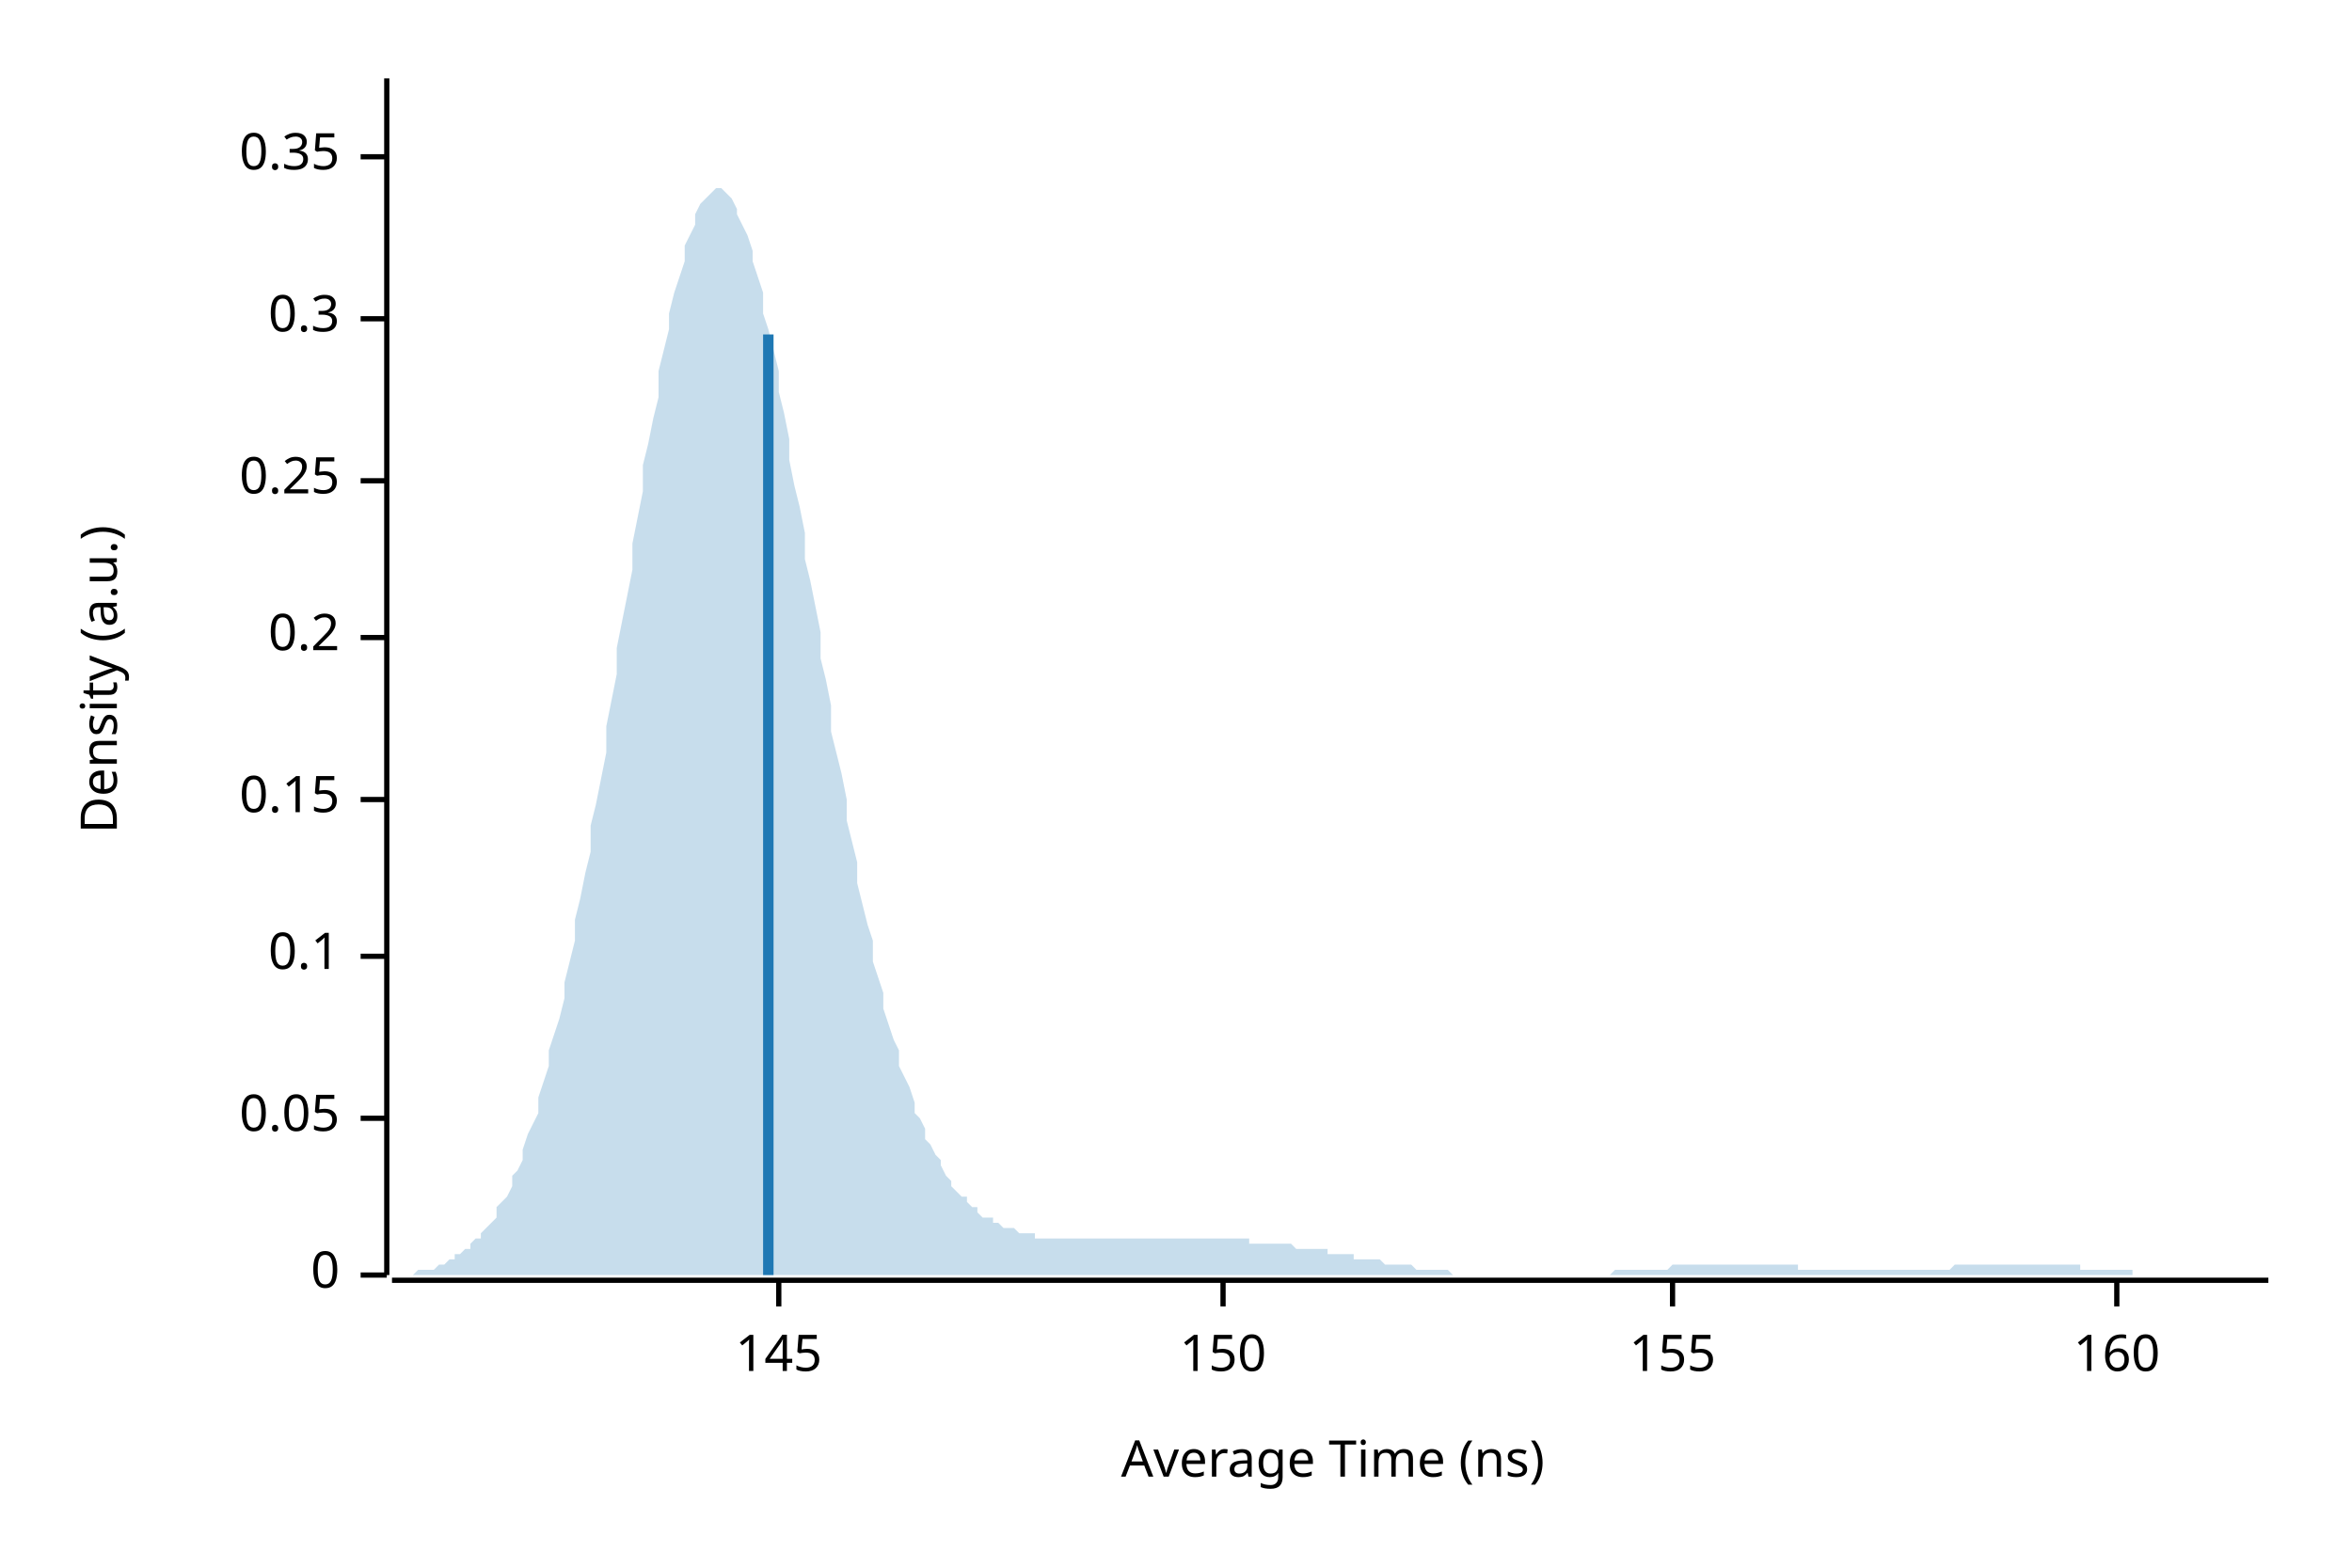
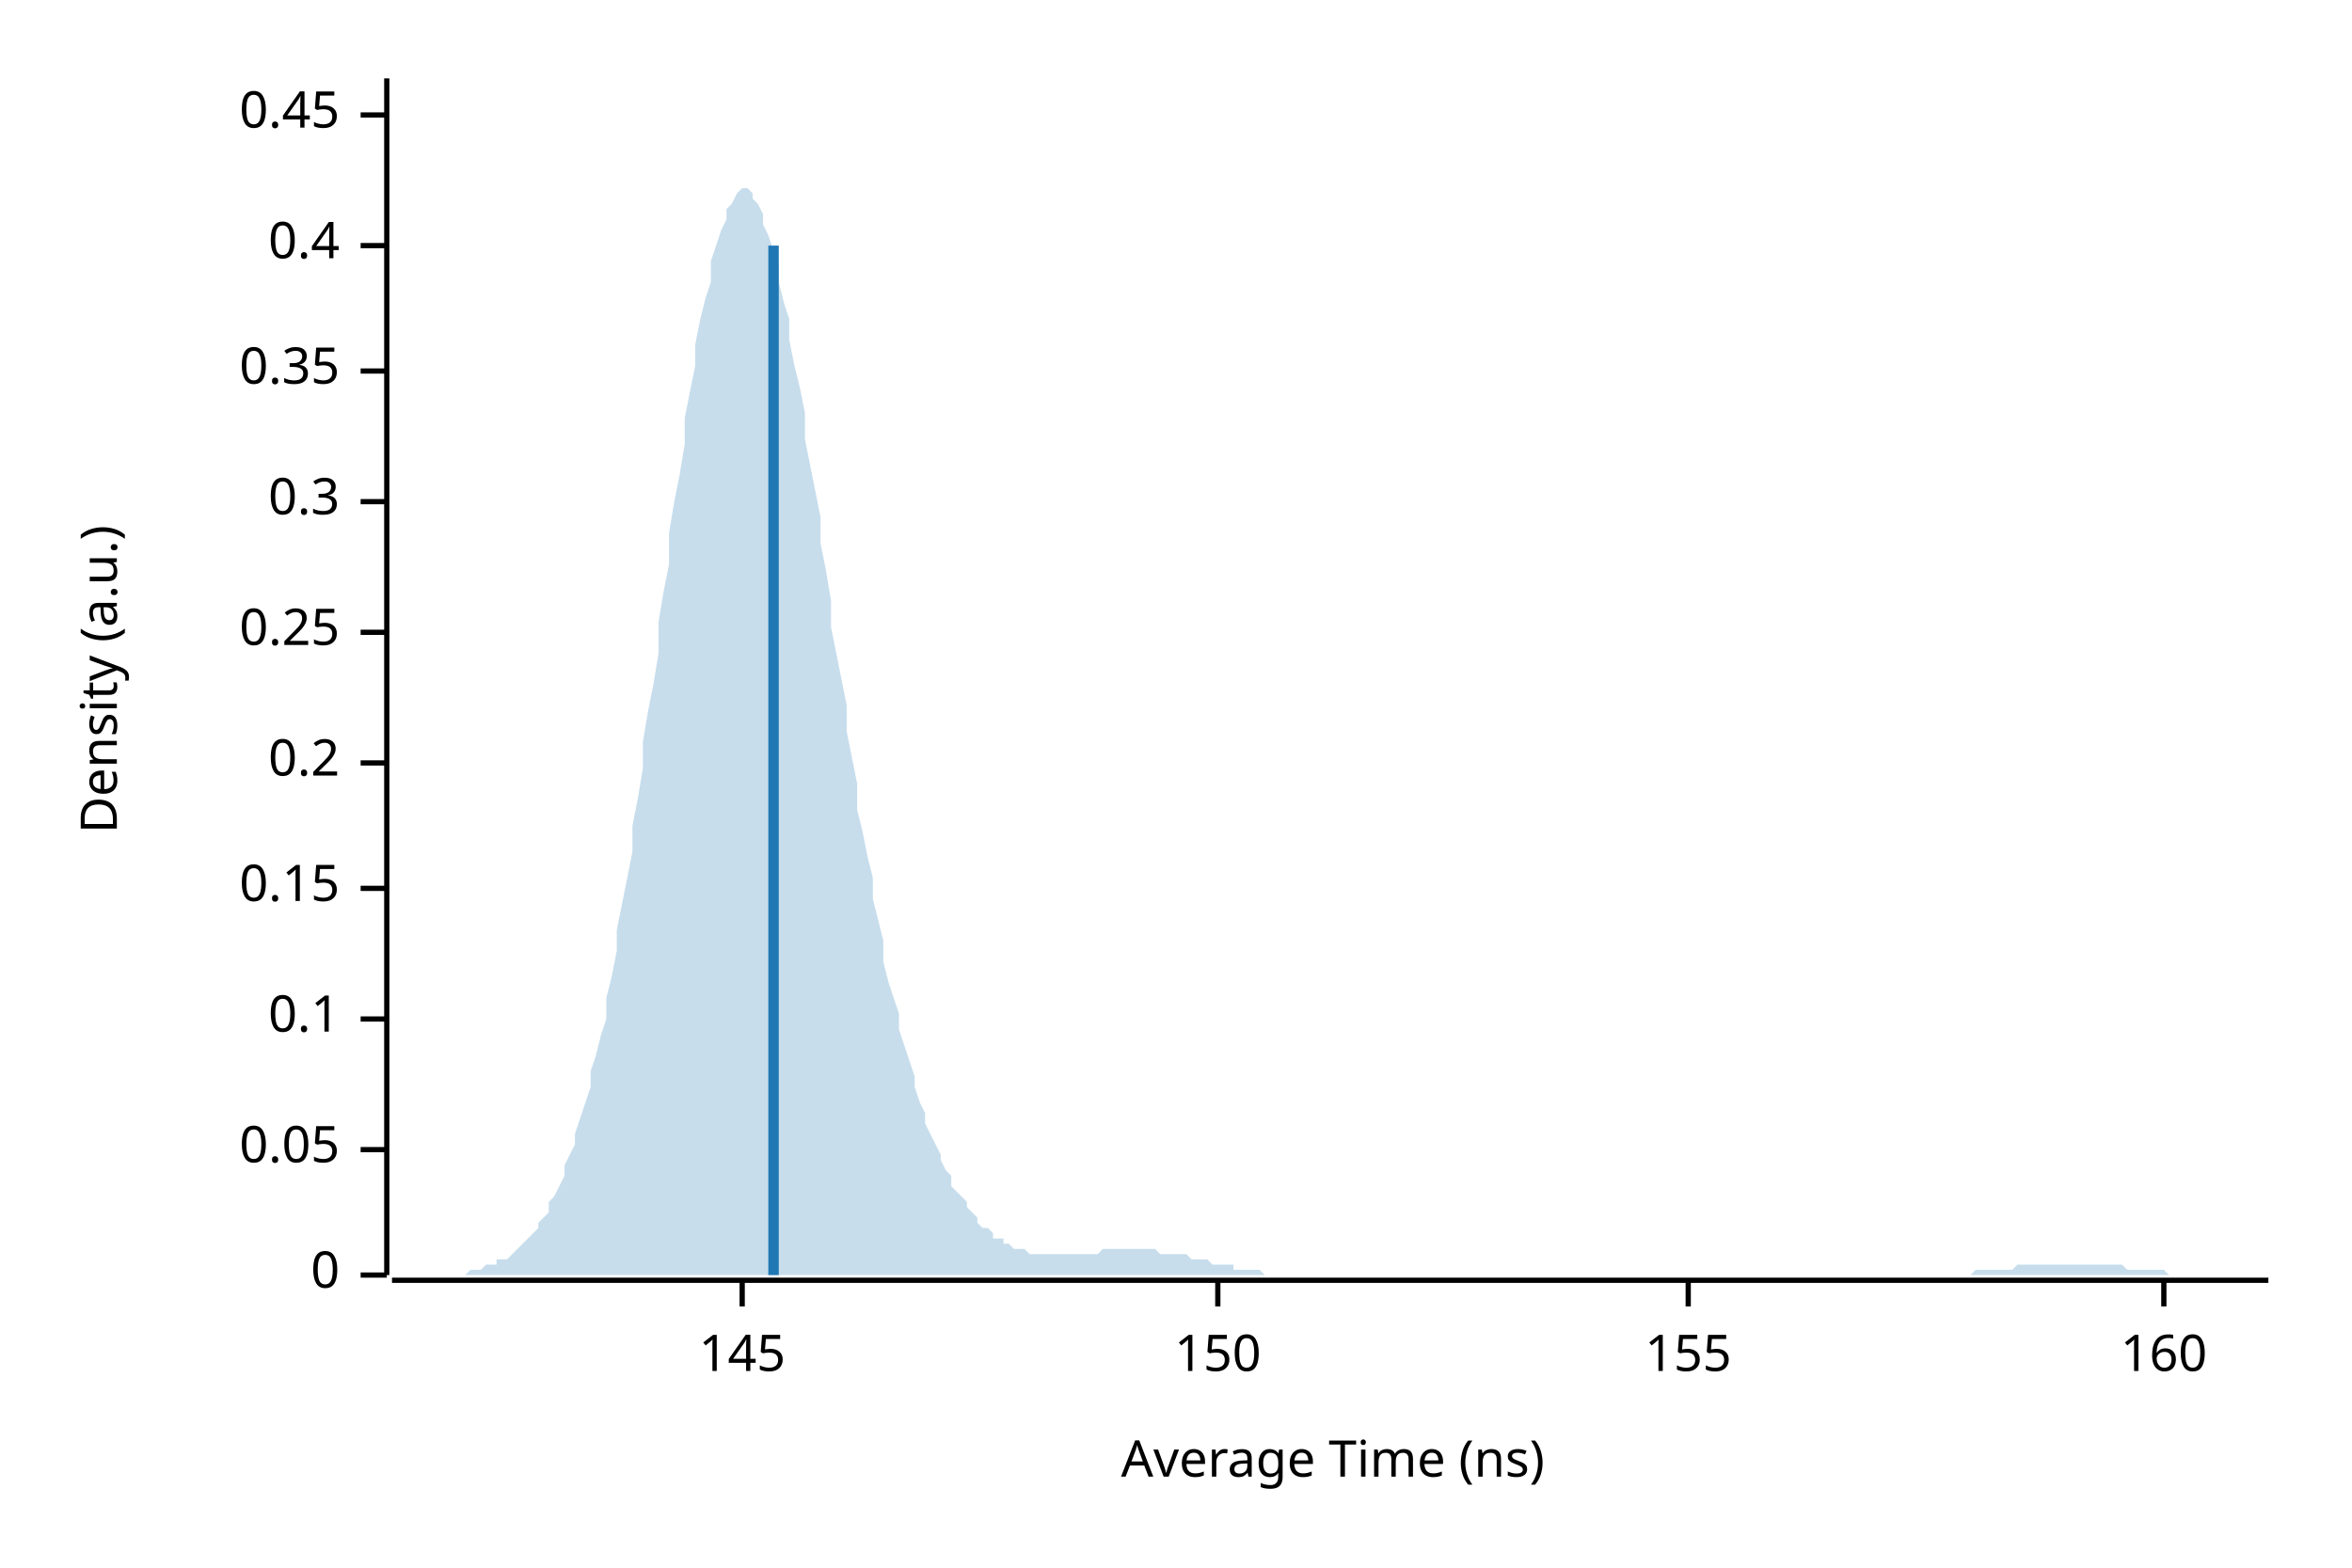
<svg xmlns="http://www.w3.org/2000/svg" width="450" height="300" viewBox="0 0 450 300">
  <text x="15" y="130" dy="0.76em" text-anchor="middle" font-family="sans-serif" font-size="9.677" opacity="1" fill="#000000" transform="rotate(270, 15, 130)">
Density (a.u.)
</text>
  <text x="255" y="285" dy="-0.5ex" text-anchor="middle" font-family="sans-serif" font-size="9.677" opacity="1" fill="#000000">
Average Time (ns)
</text>
  <polyline fill="none" opacity="1" stroke="#000000" stroke-width="1" points="74,15 74,244 " />
  <text x="65" y="244" dy="0.5ex" text-anchor="end" font-family="sans-serif" font-size="9.677" opacity="1" fill="#000000">
0
</text>
  <polyline fill="none" opacity="1" stroke="#000000" stroke-width="1" points="69,244 74,244 " />
-   <text x="65" y="214" dy="0.5ex" text-anchor="end" font-family="sans-serif" font-size="9.677" opacity="1" fill="#000000">
+   <text x="65" y="220" dy="0.5ex" text-anchor="end" font-family="sans-serif" font-size="9.677" opacity="1" fill="#000000">
0.05
</text>
-   <polyline fill="none" opacity="1" stroke="#000000" stroke-width="1" points="69,214 74,214 " />
-   <text x="65" y="183" dy="0.5ex" text-anchor="end" font-family="sans-serif" font-size="9.677" opacity="1" fill="#000000">
+   <polyline fill="none" opacity="1" stroke="#000000" stroke-width="1" points="69,220 74,220 " />
+   <text x="65" y="195" dy="0.5ex" text-anchor="end" font-family="sans-serif" font-size="9.677" opacity="1" fill="#000000">
0.1
</text>
-   <polyline fill="none" opacity="1" stroke="#000000" stroke-width="1" points="69,183 74,183 " />
-   <text x="65" y="153" dy="0.5ex" text-anchor="end" font-family="sans-serif" font-size="9.677" opacity="1" fill="#000000">
+   <polyline fill="none" opacity="1" stroke="#000000" stroke-width="1" points="69,195 74,195 " />
+   <text x="65" y="170" dy="0.5ex" text-anchor="end" font-family="sans-serif" font-size="9.677" opacity="1" fill="#000000">
0.15
</text>
-   <polyline fill="none" opacity="1" stroke="#000000" stroke-width="1" points="69,153 74,153 " />
-   <text x="65" y="122" dy="0.5ex" text-anchor="end" font-family="sans-serif" font-size="9.677" opacity="1" fill="#000000">
+   <polyline fill="none" opacity="1" stroke="#000000" stroke-width="1" points="69,170 74,170 " />
+   <text x="65" y="146" dy="0.5ex" text-anchor="end" font-family="sans-serif" font-size="9.677" opacity="1" fill="#000000">
0.2
</text>
-   <polyline fill="none" opacity="1" stroke="#000000" stroke-width="1" points="69,122 74,122 " />
-   <text x="65" y="92" dy="0.5ex" text-anchor="end" font-family="sans-serif" font-size="9.677" opacity="1" fill="#000000">
+   <polyline fill="none" opacity="1" stroke="#000000" stroke-width="1" points="69,146 74,146 " />
+   <text x="65" y="121" dy="0.5ex" text-anchor="end" font-family="sans-serif" font-size="9.677" opacity="1" fill="#000000">
0.25
</text>
-   <polyline fill="none" opacity="1" stroke="#000000" stroke-width="1" points="69,92 74,92 " />
-   <text x="65" y="61" dy="0.5ex" text-anchor="end" font-family="sans-serif" font-size="9.677" opacity="1" fill="#000000">
+   <polyline fill="none" opacity="1" stroke="#000000" stroke-width="1" points="69,121 74,121 " />
+   <text x="65" y="96" dy="0.5ex" text-anchor="end" font-family="sans-serif" font-size="9.677" opacity="1" fill="#000000">
0.3
</text>
-   <polyline fill="none" opacity="1" stroke="#000000" stroke-width="1" points="69,61 74,61 " />
-   <text x="65" y="30" dy="0.5ex" text-anchor="end" font-family="sans-serif" font-size="9.677" opacity="1" fill="#000000">
+   <polyline fill="none" opacity="1" stroke="#000000" stroke-width="1" points="69,96 74,96 " />
+   <text x="65" y="71" dy="0.5ex" text-anchor="end" font-family="sans-serif" font-size="9.677" opacity="1" fill="#000000">
0.35
</text>
-   <polyline fill="none" opacity="1" stroke="#000000" stroke-width="1" points="69,30 74,30 " />
+   <polyline fill="none" opacity="1" stroke="#000000" stroke-width="1" points="69,71 74,71 " />
+   <text x="65" y="47" dy="0.5ex" text-anchor="end" font-family="sans-serif" font-size="9.677" opacity="1" fill="#000000">
+ 0.4
+ </text>
+   <polyline fill="none" opacity="1" stroke="#000000" stroke-width="1" points="69,47 74,47 " />
+   <text x="65" y="22" dy="0.5ex" text-anchor="end" font-family="sans-serif" font-size="9.677" opacity="1" fill="#000000">
+ 0.45
+ </text>
+   <polyline fill="none" opacity="1" stroke="#000000" stroke-width="1" points="69,22 74,22 " />
  <polyline fill="none" opacity="1" stroke="#000000" stroke-width="1" points="75,245 434,245 " />
-   <text x="149" y="255" dy="0.76em" text-anchor="middle" font-family="sans-serif" font-size="9.677" opacity="1" fill="#000000">
+   <text x="142" y="255" dy="0.76em" text-anchor="middle" font-family="sans-serif" font-size="9.677" opacity="1" fill="#000000">
145
</text>
-   <polyline fill="none" opacity="1" stroke="#000000" stroke-width="1" points="149,245 149,250 " />
-   <text x="234" y="255" dy="0.76em" text-anchor="middle" font-family="sans-serif" font-size="9.677" opacity="1" fill="#000000">
+   <polyline fill="none" opacity="1" stroke="#000000" stroke-width="1" points="142,245 142,250 " />
+   <text x="233" y="255" dy="0.76em" text-anchor="middle" font-family="sans-serif" font-size="9.677" opacity="1" fill="#000000">
150
</text>
-   <polyline fill="none" opacity="1" stroke="#000000" stroke-width="1" points="234,245 234,250 " />
-   <text x="320" y="255" dy="0.76em" text-anchor="middle" font-family="sans-serif" font-size="9.677" opacity="1" fill="#000000">
+   <polyline fill="none" opacity="1" stroke="#000000" stroke-width="1" points="233,245 233,250 " />
+   <text x="323" y="255" dy="0.76em" text-anchor="middle" font-family="sans-serif" font-size="9.677" opacity="1" fill="#000000">
155
</text>
-   <polyline fill="none" opacity="1" stroke="#000000" stroke-width="1" points="320,245 320,250 " />
-   <text x="405" y="255" dy="0.76em" text-anchor="middle" font-family="sans-serif" font-size="9.677" opacity="1" fill="#000000">
+   <polyline fill="none" opacity="1" stroke="#000000" stroke-width="1" points="323,245 323,250 " />
+   <text x="414" y="255" dy="0.76em" text-anchor="middle" font-family="sans-serif" font-size="9.677" opacity="1" fill="#000000">
160
</text>
-   <polyline fill="none" opacity="1" stroke="#000000" stroke-width="1" points="405,245 405,250 " />
-   <polygon opacity="0.25" fill="#1F78B4" points="75,244 75,244 76,244 77,244 77,244 78,244 79,244 80,243 80,243 81,243 82,243 82,243 83,243 84,242 85,242 85,242 86,241 87,241 87,240 88,240 89,239 90,239 90,238 91,237 92,237 92,236 93,235 94,234 95,233 95,231 96,230 97,229 98,227 98,225 99,224 100,222 100,220 101,217 102,215 103,213 103,210 104,207 105,204 105,201 106,198 107,195 108,191 108,188 109,184 110,180 110,176 111,172 112,167 113,163 113,158 114,154 115,149 116,144 116,139 117,134 118,129 118,124 119,119 120,114 121,109 121,104 122,99 123,94 123,89 124,85 125,80 126,76 126,71 127,67 128,63 128,60 129,56 130,53 131,50 131,47 132,45 133,43 133,41 134,39 135,38 136,37 136,37 137,36 138,36 139,37 139,37 140,38 141,40 141,41 142,43 143,45 144,48 144,50 145,53 146,56 146,60 147,63 148,67 149,71 149,75 150,79 151,84 151,88 152,93 153,97 154,102 154,107 155,111 156,116 157,121 157,126 158,130 159,135 159,140 160,144 161,148 162,153 162,157 163,161 164,165 164,169 165,173 166,177 167,180 167,184 168,187 169,190 169,193 170,196 171,199 172,201 172,204 173,206 174,208 175,211 175,213 176,214 177,216 177,218 178,219 179,221 180,222 180,223 181,225 182,226 182,227 183,228 184,229 185,229 185,230 186,231 187,231 187,232 188,233 189,233 190,233 190,234 191,234 192,235 192,235 193,235 194,235 195,236 195,236 196,236 197,236 198,236 198,237 199,237 200,237 200,237 201,237 202,237 203,237 203,237 204,237 205,237 205,237 206,237 207,237 208,237 208,237 209,237 210,237 210,237 211,237 212,237 213,237 213,237 214,237 215,237 216,237 216,237 217,237 218,237 218,237 219,237 220,237 221,237 221,237 222,237 223,237 223,237 224,237 225,237 226,237 226,237 227,237 228,237 228,237 229,237 230,237 231,237 231,237 232,237 233,237 233,237 234,237 235,237 236,237 236,237 237,237 238,237 239,237 239,238 240,238 241,238 241,238 242,238 243,238 244,238 244,238 245,238 246,238 246,238 247,238 248,239 249,239 249,239 250,239 251,239 251,239 252,239 253,239 254,239 254,240 255,240 256,240 257,240 257,240 258,240 259,240 259,241 260,241 261,241 262,241 262,241 263,241 264,241 264,241 265,242 266,242 267,242 267,242 268,242 269,242 269,242 270,242 271,243 272,243 272,243 273,243 274,243 275,243 275,243 276,243 277,243 277,243 278,244 279,244 280,244 280,244 281,244 282,244 282,244 283,244 284,244 285,244 285,244 286,244 287,244 287,244 288,244 289,244 290,244 290,244 291,244 292,244 292,244 293,244 294,244 295,244 295,244 296,244 297,244 298,244 298,244 299,244 300,244 300,244 301,244 302,244 303,244 303,244 304,244 305,244 305,244 306,244 307,244 308,244 308,244 309,243 310,243 310,243 311,243 312,243 313,243 313,243 314,243 315,243 316,243 316,243 317,243 318,243 318,243 319,243 320,242 321,242 321,242 322,242 323,242 323,242 324,242 325,242 326,242 326,242 327,242 328,242 328,242 329,242 330,242 331,242 331,242 332,242 333,242 333,242 334,242 335,242 336,242 336,242 337,242 338,242 339,242 339,242 340,242 341,242 341,242 342,242 343,242 344,242 344,243 345,243 346,243 346,243 347,243 348,243 349,243 349,243 350,243 351,243 351,243 352,243 353,243 354,243 354,243 355,243 356,243 357,243 357,243 358,243 359,243 359,243 360,243 361,243 362,243 362,243 363,243 364,243 364,243 365,243 366,243 367,243 367,243 368,243 369,243 369,243 370,243 371,243 372,243 372,243 373,243 374,242 375,242 375,242 376,242 377,242 377,242 378,242 379,242 380,242 380,242 381,242 382,242 382,242 383,242 384,242 385,242 385,242 386,242 387,242 387,242 388,242 389,242 390,242 390,242 391,242 392,242 392,242 393,242 394,242 395,242 395,242 396,242 397,242 398,242 398,243 399,243 400,243 400,243 401,243 402,243 403,243 403,243 404,243 405,243 405,243 406,243 407,243 408,243 408,244 409,244 410,244 410,244 411,244 412,244 413,244 413,244 414,244 415,244 416,244 416,244 417,244 418,244 418,244 419,244 420,244 421,244 421,244 422,244 423,244 423,244 424,244 425,244 426,244 426,244 427,244 428,244 428,244 429,244 430,244 431,244 431,244 432,244 433,244 434,244 434,244 75,244 " />
-   <polyline fill="none" opacity="1" stroke="#1F78B4" stroke-width="2" points="147,244 147,64 " />
+   <polyline fill="none" opacity="1" stroke="#000000" stroke-width="1" points="414,245 414,250 " />
+   <polygon opacity="0.25" fill="#1F78B4" points="75,244 75,244 76,244 77,244 77,244 78,244 79,244 80,244 80,244 81,244 82,244 82,244 83,244 84,244 85,244 85,244 86,244 87,244 87,244 88,244 89,244 90,243 90,243 91,243 92,243 92,243 93,242 94,242 95,242 95,241 96,241 97,241 98,240 98,240 99,239 100,238 100,238 101,237 102,236 103,235 103,234 104,233 105,232 105,230 106,229 107,227 108,225 108,223 109,221 110,219 110,217 111,214 112,211 113,208 113,205 114,202 115,198 116,195 116,191 117,187 118,182 118,178 119,173 120,168 121,163 121,158 122,153 123,147 123,142 124,136 125,131 126,125 126,119 127,113 128,108 128,102 129,96 130,91 131,85 131,80 132,75 133,70 133,66 134,61 135,57 136,54 136,50 137,47 138,44 139,42 139,40 140,39 141,37 141,37 142,36 143,36 144,37 144,38 145,39 146,41 146,43 147,45 148,48 149,51 149,54 150,58 151,61 151,65 152,70 153,74 154,79 154,84 155,89 156,94 157,99 157,104 158,109 159,115 159,120 160,125 161,130 162,135 162,140 163,145 164,150 164,155 165,159 166,164 167,168 167,172 168,176 169,180 169,184 170,188 171,191 172,194 172,197 173,200 174,203 175,206 175,208 176,211 177,213 177,215 178,217 179,219 180,221 180,222 181,224 182,225 182,227 183,228 184,229 185,230 185,231 186,232 187,233 187,234 188,235 189,235 190,236 190,237 191,237 192,237 192,238 193,238 194,239 195,239 195,239 196,239 197,240 198,240 198,240 199,240 200,240 200,240 201,240 202,240 203,240 203,240 204,240 205,240 205,240 206,240 207,240 208,240 208,240 209,240 210,240 210,240 211,239 212,239 213,239 213,239 214,239 215,239 216,239 216,239 217,239 218,239 218,239 219,239 220,239 221,239 221,239 222,240 223,240 223,240 224,240 225,240 226,240 226,240 227,240 228,241 228,241 229,241 230,241 231,241 231,241 232,242 233,242 233,242 234,242 235,242 236,242 236,243 237,243 238,243 239,243 239,243 240,243 241,243 241,243 242,244 243,244 244,244 244,244 245,244 246,244 246,244 247,244 248,244 249,244 249,244 250,244 251,244 251,244 252,244 253,244 254,244 254,244 255,244 256,244 257,244 257,244 258,244 259,244 259,244 260,244 261,244 262,244 262,244 263,244 264,244 264,244 265,244 266,244 267,244 267,244 268,244 269,244 269,244 270,244 271,244 272,244 272,244 273,244 274,244 275,244 275,244 276,244 277,244 277,244 278,244 279,244 280,244 280,244 281,244 282,244 282,244 283,244 284,244 285,244 285,244 286,244 287,244 287,244 288,244 289,244 290,244 290,244 291,244 292,244 292,244 293,244 294,244 295,244 295,244 296,244 297,244 298,244 298,244 299,244 300,244 300,244 301,244 302,244 303,244 303,244 304,244 305,244 305,244 306,244 307,244 308,244 308,244 309,244 310,244 310,244 311,244 312,244 313,244 313,244 314,244 315,244 316,244 316,244 317,244 318,244 318,244 319,244 320,244 321,244 321,244 322,244 323,244 323,244 324,244 325,244 326,244 326,244 327,244 328,244 328,244 329,244 330,244 331,244 331,244 332,244 333,244 333,244 334,244 335,244 336,244 336,244 337,244 338,244 339,244 339,244 340,244 341,244 341,244 342,244 343,244 344,244 344,244 345,244 346,244 346,244 347,244 348,244 349,244 349,244 350,244 351,244 351,244 352,244 353,244 354,244 354,244 355,244 356,244 357,244 357,244 358,244 359,244 359,244 360,244 361,244 362,244 362,244 363,244 364,244 364,244 365,244 366,244 367,244 367,244 368,244 369,244 369,244 370,244 371,244 372,244 372,244 373,244 374,244 375,244 375,244 376,244 377,244 377,244 378,243 379,243 380,243 380,243 381,243 382,243 382,243 383,243 384,243 385,243 385,243 386,242 387,242 387,242 388,242 389,242 390,242 390,242 391,242 392,242 392,242 393,242 394,242 395,242 395,242 396,242 397,242 398,242 398,242 399,242 400,242 400,242 401,242 402,242 403,242 403,242 404,242 405,242 405,242 406,242 407,243 408,243 408,243 409,243 410,243 410,243 411,243 412,243 413,243 413,243 414,243 415,244 416,244 416,244 417,244 418,244 418,244 419,244 420,244 421,244 421,244 422,244 423,244 423,244 424,244 425,244 426,244 426,244 427,244 428,244 428,244 429,244 430,244 431,244 431,244 432,244 433,244 434,244 434,244 75,244 " />
+   <polyline fill="none" opacity="1" stroke="#1F78B4" stroke-width="2" points="148,244 148,47 " />
</svg>
